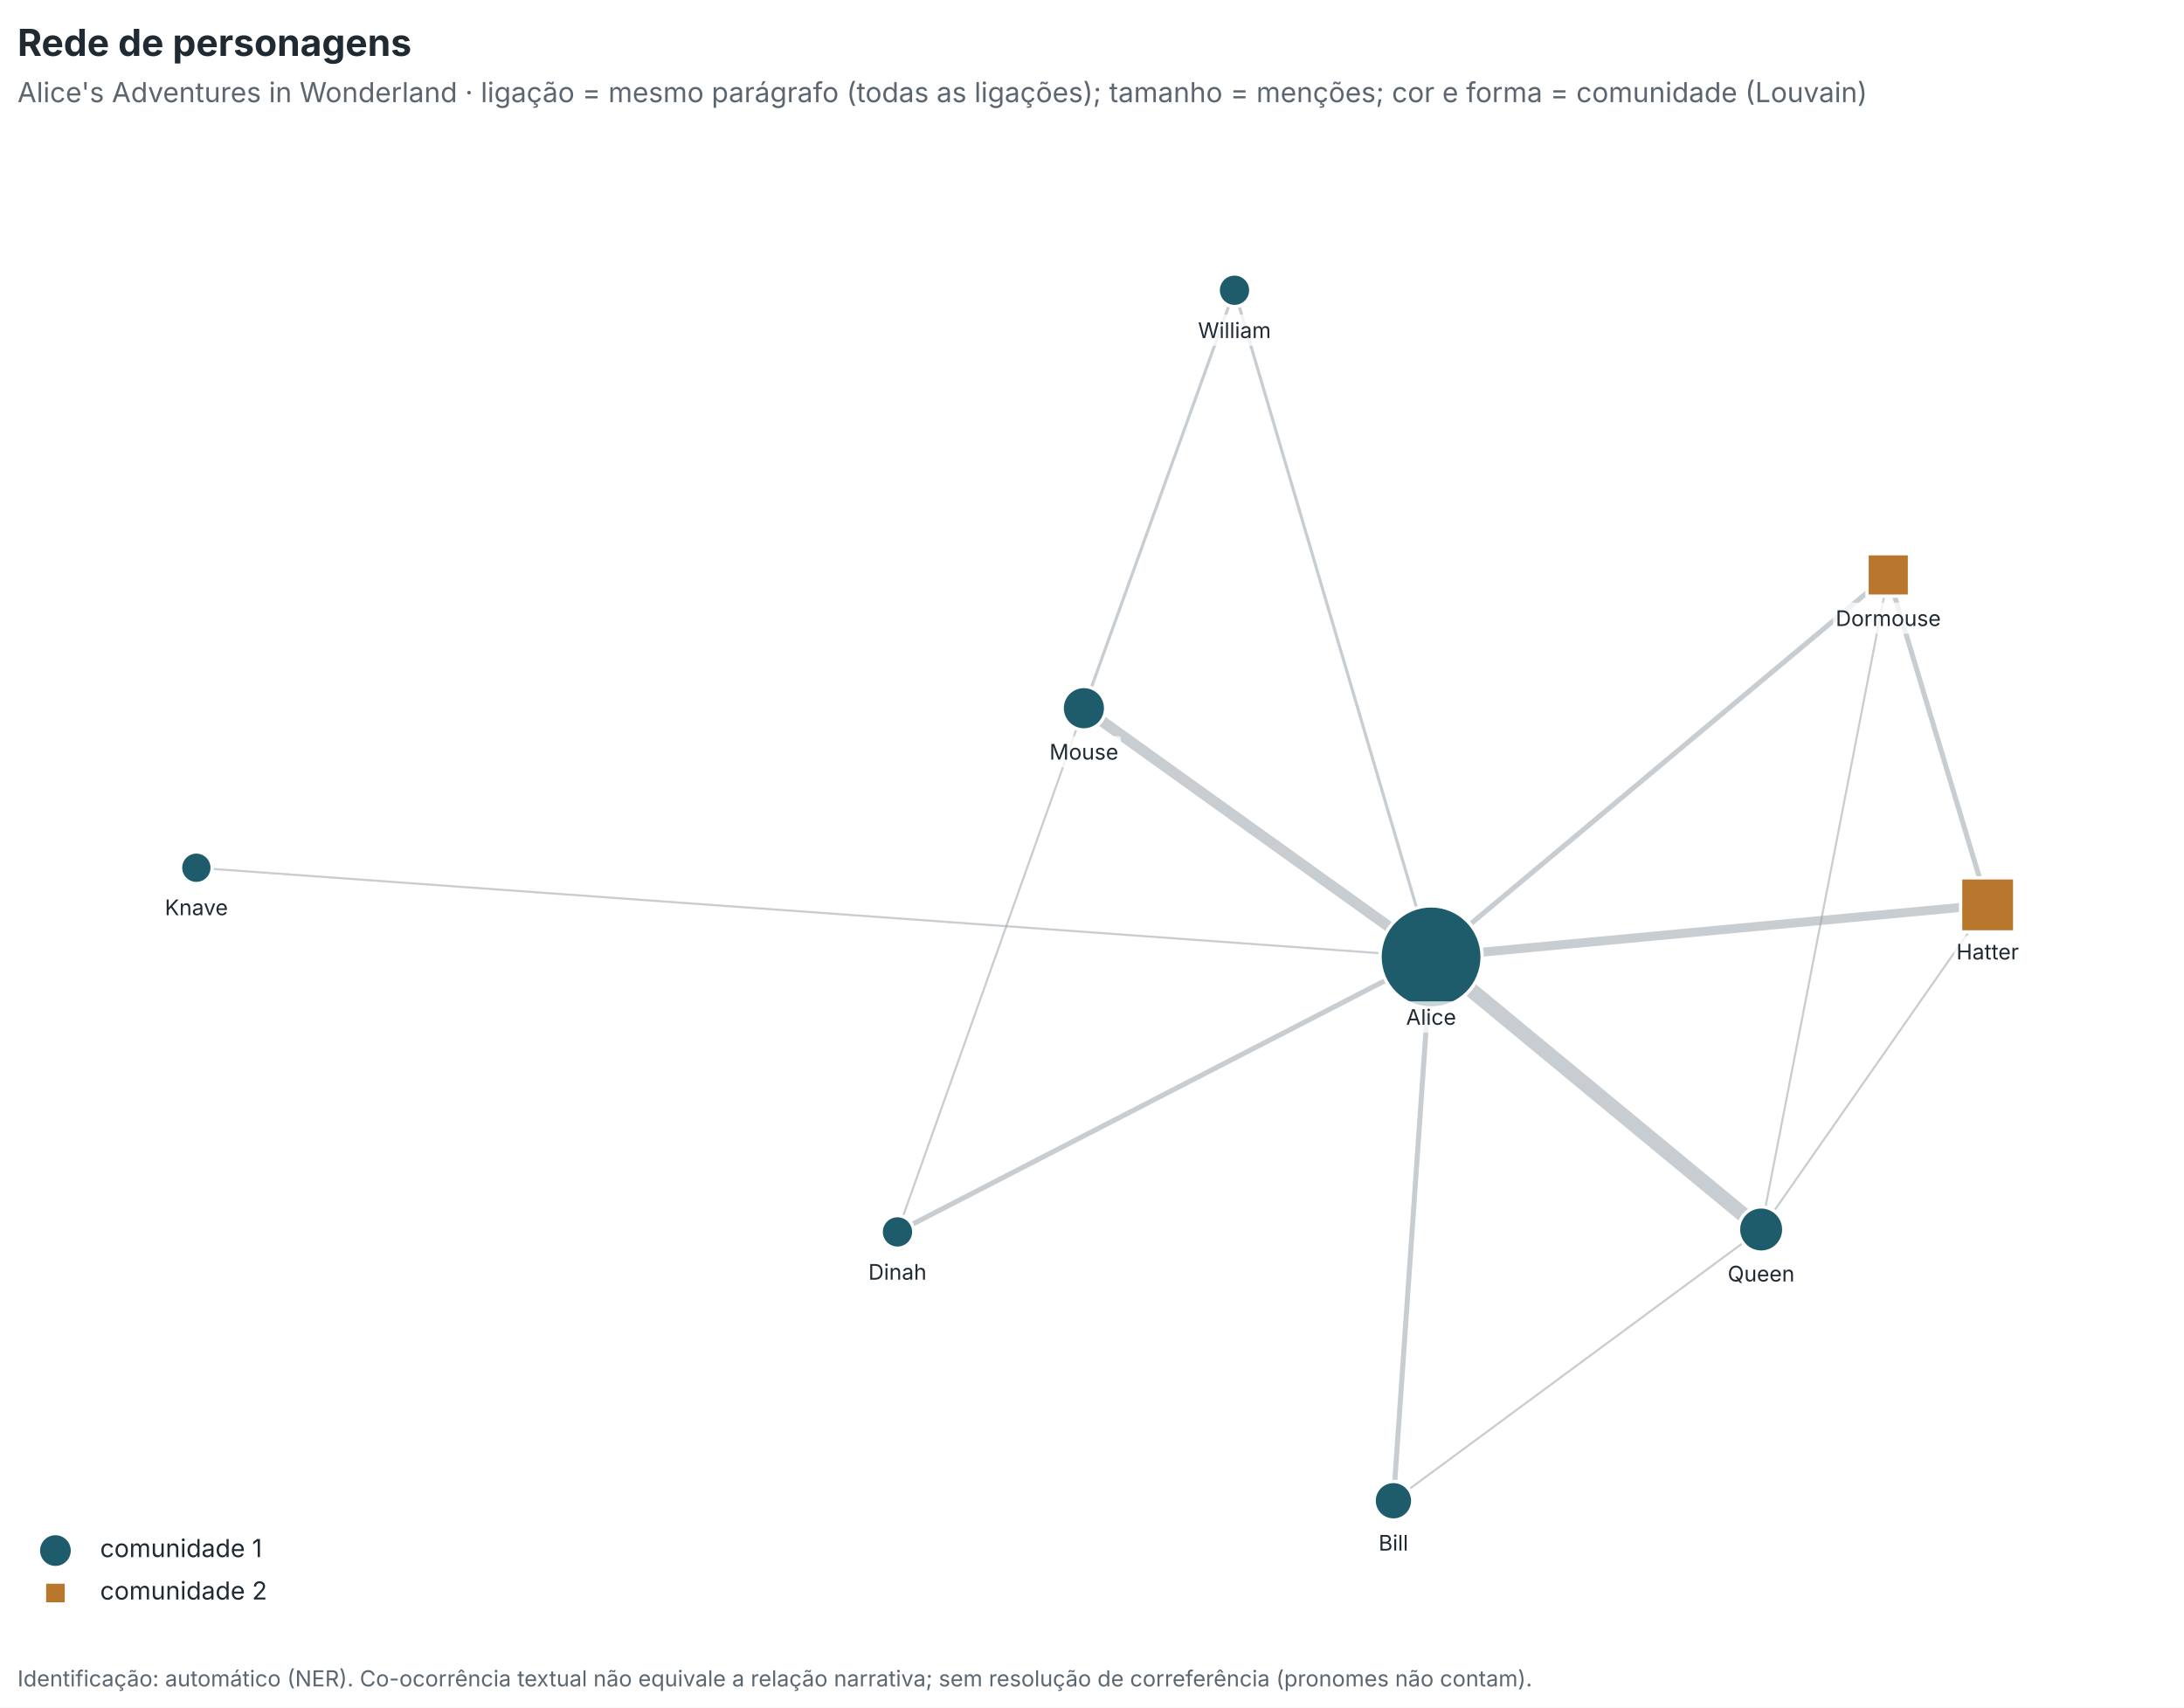
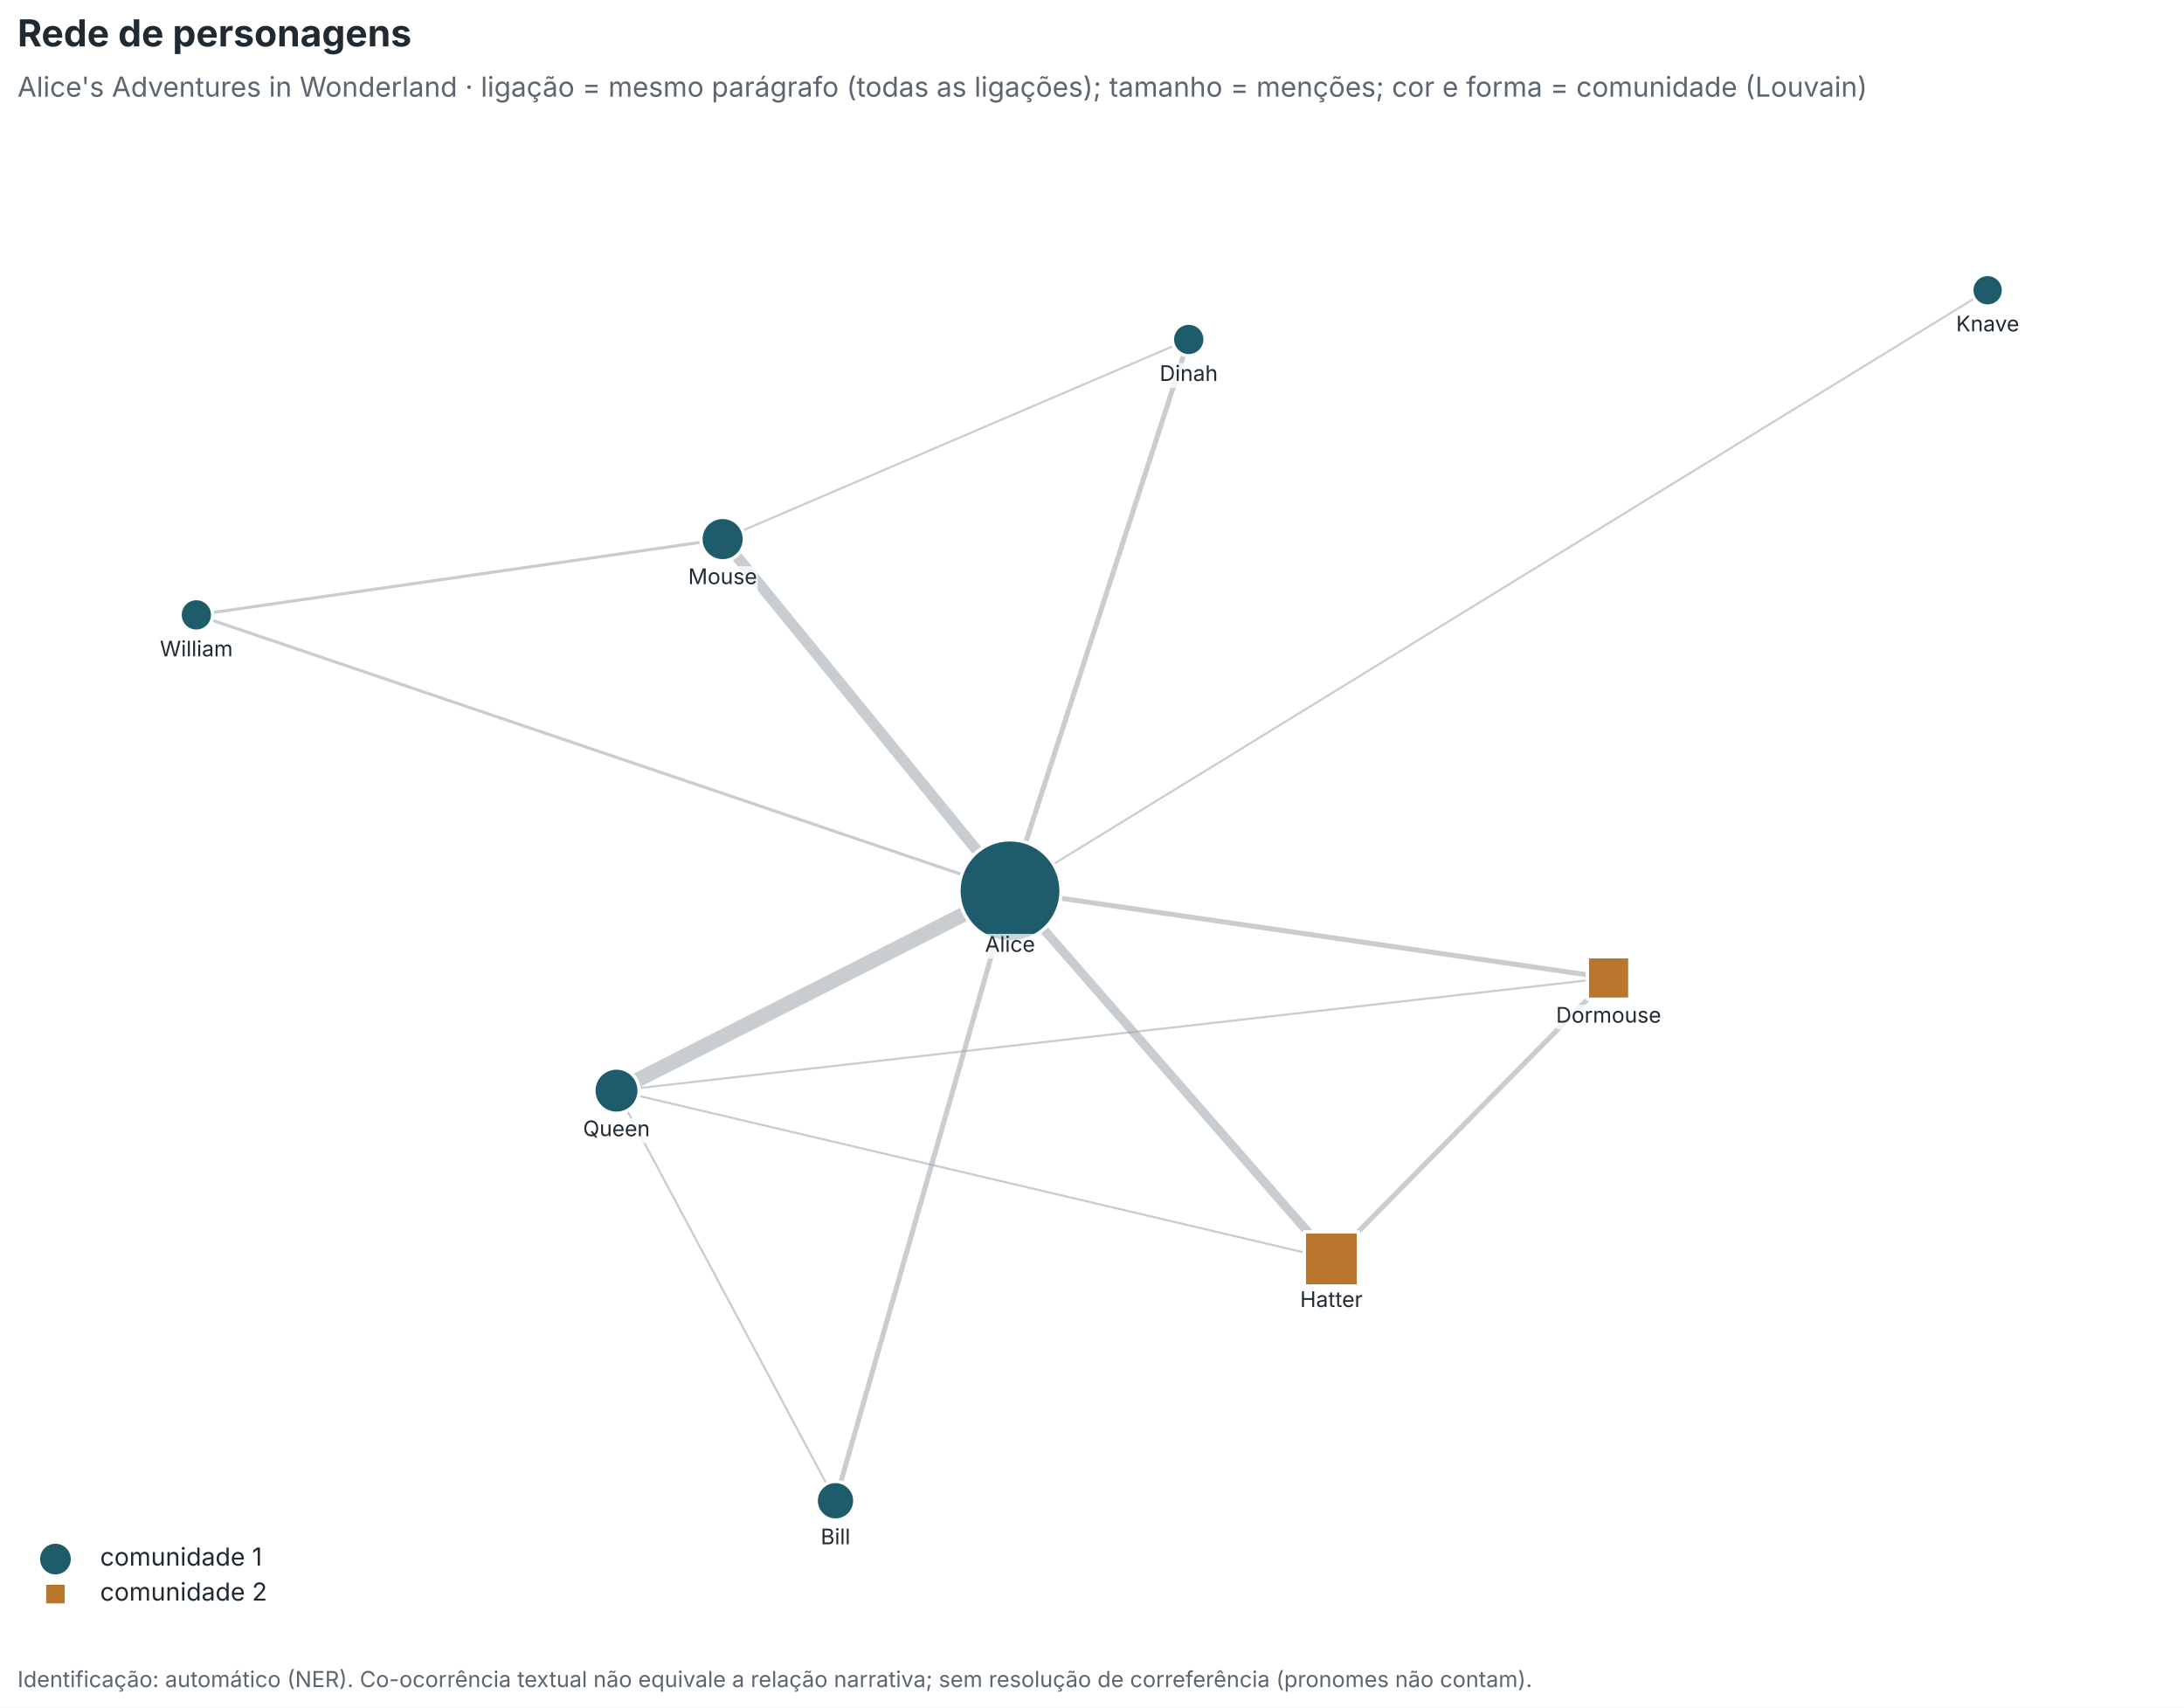
<svg xmlns="http://www.w3.org/2000/svg" xmlns:xlink="http://www.w3.org/1999/xlink" width="792pt" height="619.2pt" viewBox="0 0 792 619.2" version="1.1">
  <defs>
    <style type="text/css">*{stroke-linejoin: round; stroke-linecap: butt}</style>
  </defs>
  <g id="figure_1">
    <g id="patch_1">
      <path d="M 0 619.2  L 792 619.2  L 792 0  L 0 0  z " style="fill: #ffffff" />
    </g>
    <g id="axes_1">
      <g id="LineCollection_1">
-         <path d="M 720.793 328.125  L 518.964 346.988  " clip-path="url(#p9c6acda706)" style="fill: none; stroke: #9aa3ab; stroke-opacity: 0.55; stroke-width: 3.257" />
-         <path d="M 720.793 328.125  L 684.75 208.472  " clip-path="url(#p9c6acda706)" style="fill: none; stroke: #9aa3ab; stroke-opacity: 0.55; stroke-width: 1.829" />
-         <path d="M 720.793 328.125  L 638.658 445.838  " clip-path="url(#p9c6acda706)" style="fill: none; stroke: #9aa3ab; stroke-opacity: 0.55; stroke-width: 0.757" />
-         <path d="M 684.75 208.472  L 518.964 346.988  " clip-path="url(#p9c6acda706)" style="fill: none; stroke: #9aa3ab; stroke-opacity: 0.55; stroke-width: 1.829" />
-         <path d="M 684.75 208.472  L 638.658 445.838  " clip-path="url(#p9c6acda706)" style="fill: none; stroke: #9aa3ab; stroke-opacity: 0.55; stroke-width: 0.757" />
-         <path d="M 393.061 256.805  L 518.964 346.988  " clip-path="url(#p9c6acda706)" style="fill: none; stroke: #9aa3ab; stroke-opacity: 0.55; stroke-width: 3.971" />
-         <path d="M 393.061 256.805  L 447.676 105.249  " clip-path="url(#p9c6acda706)" style="fill: none; stroke: #9aa3ab; stroke-opacity: 0.55; stroke-width: 1.114" />
-         <path d="M 393.061 256.805  L 325.457 446.71  " clip-path="url(#p9c6acda706)" style="fill: none; stroke: #9aa3ab; stroke-opacity: 0.55; stroke-width: 0.757" />
-         <path d="M 447.676 105.249  L 518.964 346.988  " clip-path="url(#p9c6acda706)" style="fill: none; stroke: #9aa3ab; stroke-opacity: 0.55; stroke-width: 1.114" />
-         <path d="M 71.207 314.661  L 518.964 346.988  " clip-path="url(#p9c6acda706)" style="fill: none; stroke: #9aa3ab; stroke-opacity: 0.55; stroke-width: 0.757" />
-         <path d="M 518.964 346.988  L 325.457 446.71  " clip-path="url(#p9c6acda706)" style="fill: none; stroke: #9aa3ab; stroke-opacity: 0.55; stroke-width: 1.829" />
-         <path d="M 518.964 346.988  L 505.312 544.191  " clip-path="url(#p9c6acda706)" style="fill: none; stroke: #9aa3ab; stroke-opacity: 0.55; stroke-width: 1.829" />
-         <path d="M 518.964 346.988  L 638.658 445.838  " clip-path="url(#p9c6acda706)" style="fill: none; stroke: #9aa3ab; stroke-opacity: 0.55; stroke-width: 5.4" />
-         <path d="M 505.312 544.191  L 638.658 445.838  " clip-path="url(#p9c6acda706)" style="fill: none; stroke: #9aa3ab; stroke-opacity: 0.55; stroke-width: 0.757" />
+         <path d="M 583.338 354.616  L 366.267 323.031  " clip-path="url(#pfdcb85946c)" style="fill: none; stroke: #9aa3ab; stroke-opacity: 0.55; stroke-width: 1.829" />
+         <path d="M 583.338 354.616  L 482.809 456.488  " clip-path="url(#pfdcb85946c)" style="fill: none; stroke: #9aa3ab; stroke-opacity: 0.55; stroke-width: 1.829" />
+         <path d="M 583.338 354.616  L 223.565 395.485  " clip-path="url(#pfdcb85946c)" style="fill: none; stroke: #9aa3ab; stroke-opacity: 0.55; stroke-width: 0.757" />
+         <path d="M 720.793 105.249  L 366.267 323.031  " clip-path="url(#pfdcb85946c)" style="fill: none; stroke: #9aa3ab; stroke-opacity: 0.55; stroke-width: 0.757" />
+         <path d="M 366.267 323.031  L 431.082 123.095  " clip-path="url(#pfdcb85946c)" style="fill: none; stroke: #9aa3ab; stroke-opacity: 0.55; stroke-width: 1.829" />
+         <path d="M 366.267 323.031  L 262.055 195.486  " clip-path="url(#pfdcb85946c)" style="fill: none; stroke: #9aa3ab; stroke-opacity: 0.55; stroke-width: 3.971" />
+         <path d="M 366.267 323.031  L 71.207 222.959  " clip-path="url(#pfdcb85946c)" style="fill: none; stroke: #9aa3ab; stroke-opacity: 0.55; stroke-width: 1.114" />
+         <path d="M 366.267 323.031  L 302.982 544.191  " clip-path="url(#pfdcb85946c)" style="fill: none; stroke: #9aa3ab; stroke-opacity: 0.55; stroke-width: 1.829" />
+         <path d="M 366.267 323.031  L 223.565 395.485  " clip-path="url(#pfdcb85946c)" style="fill: none; stroke: #9aa3ab; stroke-opacity: 0.55; stroke-width: 5.4" />
+         <path d="M 366.267 323.031  L 482.809 456.488  " clip-path="url(#pfdcb85946c)" style="fill: none; stroke: #9aa3ab; stroke-opacity: 0.55; stroke-width: 3.257" />
+         <path d="M 431.082 123.095  L 262.055 195.486  " clip-path="url(#pfdcb85946c)" style="fill: none; stroke: #9aa3ab; stroke-opacity: 0.55; stroke-width: 0.757" />
+         <path d="M 71.207 222.959  L 262.055 195.486  " clip-path="url(#pfdcb85946c)" style="fill: none; stroke: #9aa3ab; stroke-opacity: 0.55; stroke-width: 1.114" />
+         <path d="M 223.565 395.485  L 482.809 456.488  " clip-path="url(#pfdcb85946c)" style="fill: none; stroke: #9aa3ab; stroke-opacity: 0.55; stroke-width: 0.757" />
+         <path d="M 223.565 395.485  L 302.982 544.191  " clip-path="url(#pfdcb85946c)" style="fill: none; stroke: #9aa3ab; stroke-opacity: 0.55; stroke-width: 0.757" />
      </g>
      <g id="PathCollection_1">
-         <path d="M 393.061 264.679  C 395.149 264.679 397.151 263.849 398.628 262.373  C 400.104 260.896 400.934 258.893 400.934 256.805  C 400.934 254.717 400.104 252.715 398.628 251.238  C 397.151 249.762 395.149 248.932 393.061 248.932  C 390.973 248.932 388.97 249.762 387.493 251.238  C 386.017 252.715 385.187 254.717 385.187 256.805  C 385.187 258.893 386.017 260.896 387.493 262.373  C 388.97 263.849 390.973 264.679 393.061 264.679  z " clip-path="url(#p9c6acda706)" style="fill: #1f5c6b; stroke: #ffffff; stroke-width: 1.2" />
-         <path d="M 447.676 111.154  C 449.242 111.154 450.744 110.532 451.852 109.425  C 452.959 108.317 453.581 106.815 453.581 105.249  C 453.581 103.683 452.959 102.181 451.852 101.074  C 450.744 99.966 449.242 99.344 447.676 99.344  C 446.11 99.344 444.608 99.966 443.501 101.074  C 442.394 102.181 441.771 103.683 441.771 105.249  C 441.771 106.815 442.394 108.317 443.501 109.425  C 444.608 110.532 446.11 111.154 447.676 111.154  z " clip-path="url(#p9c6acda706)" style="fill: #1f5c6b; stroke: #ffffff; stroke-width: 1.2" />
-         <path d="M 71.207 320.387  C 72.725 320.387 74.182 319.784 75.256 318.71  C 76.329 317.636 76.933 316.18 76.933 314.661  C 76.933 313.143 76.329 311.686 75.256 310.612  C 74.182 309.538 72.725 308.935 71.207 308.935  C 69.688 308.935 68.232 309.538 67.158 310.612  C 66.084 311.686 65.481 313.143 65.481 314.661  C 65.481 316.18 66.084 317.636 67.158 318.71  C 68.232 319.784 69.688 320.387 71.207 320.387  z " clip-path="url(#p9c6acda706)" style="fill: #1f5c6b; stroke: #ffffff; stroke-width: 1.2" />
-         <path d="M 518.964 365.494  C 523.872 365.494 528.58 363.544 532.05 360.074  C 535.521 356.603 537.471 351.896 537.471 346.988  C 537.471 342.08 535.521 337.372 532.05 333.901  C 528.58 330.431 523.872 328.481 518.964 328.481  C 514.056 328.481 509.348 330.431 505.878 333.901  C 502.407 337.372 500.457 342.08 500.457 346.988  C 500.457 351.896 502.407 356.603 505.878 360.074  C 509.348 363.544 514.056 365.494 518.964 365.494  z " clip-path="url(#p9c6acda706)" style="fill: #1f5c6b; stroke: #ffffff; stroke-width: 1.2" />
-         <path d="M 325.457 452.614  C 327.023 452.614 328.525 451.992 329.633 450.885  C 330.74 449.778 331.362 448.276 331.362 446.71  C 331.362 445.144 330.74 443.641 329.633 442.534  C 328.525 441.427 327.023 440.805 325.457 440.805  C 323.891 440.805 322.389 441.427 321.282 442.534  C 320.175 443.641 319.552 445.144 319.552 446.71  C 319.552 448.276 320.175 449.778 321.282 450.885  C 322.389 451.992 323.891 452.614 325.457 452.614  z " clip-path="url(#p9c6acda706)" style="fill: #1f5c6b; stroke: #ffffff; stroke-width: 1.2" />
-         <path d="M 505.312 551.186  C 507.167 551.186 508.947 550.449 510.258 549.137  C 511.57 547.825 512.307 546.046 512.307 544.191  C 512.307 542.336 511.57 540.556 510.258 539.245  C 508.947 537.933 507.167 537.196 505.312 537.196  C 503.457 537.196 501.678 537.933 500.366 539.245  C 499.054 540.556 498.317 542.336 498.317 544.191  C 498.317 546.046 499.054 547.825 500.366 549.137  C 501.678 550.449 503.457 551.186 505.312 551.186  z " clip-path="url(#p9c6acda706)" style="fill: #1f5c6b; stroke: #ffffff; stroke-width: 1.2" />
-         <path d="M 638.658 454.04  C 640.833 454.04 642.92 453.176 644.458 451.638  C 645.996 450.1 646.86 448.013 646.86 445.838  C 646.86 443.663 645.996 441.576 644.458 440.038  C 642.92 438.5 640.833 437.636 638.658 437.636  C 636.483 437.636 634.396 438.5 632.858 440.038  C 631.32 441.576 630.456 443.663 630.456 445.838  C 630.456 448.013 631.32 450.1 632.858 451.638  C 634.396 453.176 636.483 454.04 638.658 454.04  z " clip-path="url(#p9c6acda706)" style="fill: #1f5c6b; stroke: #ffffff; stroke-width: 1.2" />
+         <path d="M 720.793 110.975  C 722.312 110.975 723.768 110.372 724.842 109.298  C 725.916 108.224 726.519 106.768 726.519 105.249  C 726.519 103.731 725.916 102.274 724.842 101.2  C 723.768 100.126 722.312 99.523 720.793 99.523  C 719.275 99.523 717.818 100.126 716.744 101.2  C 715.671 102.274 715.067 103.731 715.067 105.249  C 715.067 106.768 715.671 108.224 716.744 109.298  C 717.818 110.372 719.275 110.975 720.793 110.975  z " clip-path="url(#pfdcb85946c)" style="fill: #1f5c6b; stroke: #ffffff; stroke-width: 1.2" />
+         <path d="M 366.267 341.538  C 371.175 341.538 375.883 339.588 379.353 336.117  C 382.824 332.647 384.774 327.939 384.774 323.031  C 384.774 318.123 382.824 313.415 379.353 309.945  C 375.883 306.474 371.175 304.524 366.267 304.524  C 361.359 304.524 356.651 306.474 353.181 309.945  C 349.71 313.415 347.76 318.123 347.76 323.031  C 347.76 327.939 349.71 332.647 353.181 336.117  C 356.651 339.588 361.359 341.538 366.267 341.538  z " clip-path="url(#pfdcb85946c)" style="fill: #1f5c6b; stroke: #ffffff; stroke-width: 1.2" />
+         <path d="M 431.082 129  C 432.648 129 434.15 128.378 435.257 127.27  C 436.365 126.163 436.987 124.661 436.987 123.095  C 436.987 121.529 436.365 120.027 435.257 118.919  C 434.15 117.812 432.648 117.19 431.082 117.19  C 429.516 117.19 428.014 117.812 426.907 118.919  C 425.799 120.027 425.177 121.529 425.177 123.095  C 425.177 124.661 425.799 126.163 426.907 127.27  C 428.014 128.378 429.516 129 431.082 129  z " clip-path="url(#pfdcb85946c)" style="fill: #1f5c6b; stroke: #ffffff; stroke-width: 1.2" />
+         <path d="M 71.207 228.864  C 72.773 228.864 74.275 228.242 75.382 227.135  C 76.49 226.028 77.112 224.525 77.112 222.959  C 77.112 221.393 76.49 219.891 75.382 218.784  C 74.275 217.677 72.773 217.055 71.207 217.055  C 69.641 217.055 68.139 217.677 67.031 218.784  C 65.924 219.891 65.302 221.393 65.302 222.959  C 65.302 224.525 65.924 226.028 67.031 227.135  C 68.139 228.242 69.641 228.864 71.207 228.864  z " clip-path="url(#pfdcb85946c)" style="fill: #1f5c6b; stroke: #ffffff; stroke-width: 1.2" />
+         <path d="M 223.565 403.687  C 225.74 403.687 227.827 402.823 229.365 401.285  C 230.903 399.747 231.767 397.66 231.767 395.485  C 231.767 393.31 230.903 391.224 229.365 389.685  C 227.827 388.147 225.74 387.283 223.565 387.283  C 221.39 387.283 219.304 388.147 217.766 389.685  C 216.227 391.224 215.363 393.31 215.363 395.485  C 215.363 397.66 216.227 399.747 217.766 401.285  C 219.304 402.823 221.39 403.687 223.565 403.687  z " clip-path="url(#pfdcb85946c)" style="fill: #1f5c6b; stroke: #ffffff; stroke-width: 1.2" />
+         <path d="M 302.982 551.186  C 304.837 551.186 306.616 550.449 307.928 549.137  C 309.24 547.825 309.977 546.046 309.977 544.191  C 309.977 542.336 309.24 540.556 307.928 539.245  C 306.616 537.933 304.837 537.196 302.982 537.196  C 301.127 537.196 299.347 537.933 298.036 539.245  C 296.724 540.556 295.987 542.336 295.987 544.191  C 295.987 546.046 296.724 547.825 298.036 549.137  C 299.347 550.449 301.127 551.186 302.982 551.186  z " clip-path="url(#pfdcb85946c)" style="fill: #1f5c6b; stroke: #ffffff; stroke-width: 1.2" />
+         <path d="M 262.055 203.359  C 264.143 203.359 266.146 202.53 267.622 201.053  C 269.099 199.577 269.928 197.574 269.928 195.486  C 269.928 193.398 269.099 191.395 267.622 189.919  C 266.146 188.443 264.143 187.613 262.055 187.613  C 259.967 187.613 257.964 188.443 256.488 189.919  C 255.011 191.395 254.182 193.398 254.182 195.486  C 254.182 197.574 255.011 199.577 256.488 201.053  C 257.964 202.53 259.967 203.359 262.055 203.359  z " clip-path="url(#pfdcb85946c)" style="fill: #1f5c6b; stroke: #ffffff; stroke-width: 1.2" />
      </g>
      <g id="PathCollection_2">
-         <path d="M 710.983 337.936  L 730.604 337.936  L 730.604 318.314  L 710.983 318.314  z " clip-path="url(#p9c6acda706)" style="fill: #b9772e; stroke: #ffffff; stroke-width: 1.2" />
-         <path d="M 677.053 216.169  L 692.447 216.169  L 692.447 200.775  L 677.053 200.775  z " clip-path="url(#p9c6acda706)" style="fill: #b9772e; stroke: #ffffff; stroke-width: 1.2" />
+         <path d="M 575.641 362.313  L 591.035 362.313  L 591.035 346.919  L 575.641 346.919  z " clip-path="url(#pfdcb85946c)" style="fill: #b9772e; stroke: #ffffff; stroke-width: 1.2" />
+         <path d="M 472.998 466.298  L 492.619 466.298  L 492.619 446.677  L 472.998 446.677  z " clip-path="url(#pfdcb85946c)" style="fill: #b9772e; stroke: #ffffff; stroke-width: 1.2" />
      </g>
      <g id="text_1">
        <g id="patch_2">
-           <path d="M 709.544 350.737  L 732.042 350.737  Q 732.978 350.737 732.978 349.801  L 732.978 340.363  Q 732.978 339.427 732.042 339.427  L 709.544 339.427  Q 708.608 339.427 708.608 340.363  L 708.608 349.801  Q 708.608 350.737 709.544 350.737  z " style="fill: #ffffff; opacity: 0.75" />
+           <path d="M 565.277 373.302  L 601.399 373.302  Q 602.335 373.302 602.335 372.366  L 602.335 365.26  Q 602.335 364.324 601.399 364.324  L 565.277 364.324  Q 564.341 364.324 564.341 365.26  L 564.341 372.366  Q 564.341 373.302 565.277 373.302  z " style="fill: #ffffff; opacity: 0.75" />
        </g>
-         <text style="font-size: 7.8px; font-family: 'Inter', 'Source Sans 3', 'Source Sans Pro', 'Helvetica Neue', 'Arial', 'DejaVu Sans', sans-serif; text-anchor: middle; fill: #1f2a33" x="720.793" y="347.919" transform="rotate(-0 720.7932 347.9191)">Hatter</text>
+         <text style="font-size: 7.8px; font-family: 'Inter', 'Source Sans 3', 'Source Sans Pro', 'Helvetica Neue', 'Arial', 'DejaVu Sans', sans-serif; text-anchor: middle; fill: #1f2a33" x="583.338" y="370.83" transform="rotate(-0 583.3378 370.8296)">Dormouse</text>
      </g>
      <g id="text_2">
        <g id="patch_3">
-           <path d="M 665.675 229.816  L 703.825 229.816  Q 704.761 229.816 704.761 228.88  L 704.761 219.443  Q 704.761 218.507 703.825 218.507  L 665.675 218.507  Q 664.739 218.507 664.739 219.443  L 664.739 228.88  Q 664.739 229.816 665.675 229.816  z " style="fill: #ffffff; opacity: 0.75" />
+           <path d="M 709.885 122.635  L 731.702 122.635  Q 732.638 122.635 732.638 121.699  L 732.638 114.593  Q 732.638 113.657 731.702 113.657  L 709.885 113.657  Q 708.949 113.657 708.949 114.593  L 708.949 121.699  Q 708.949 122.635 709.885 122.635  z " style="fill: #ffffff; opacity: 0.75" />
        </g>
-         <text style="font-size: 7.8px; font-family: 'Inter', 'Source Sans 3', 'Source Sans Pro', 'Helvetica Neue', 'Arial', 'DejaVu Sans', sans-serif; text-anchor: middle; fill: #1f2a33" x="684.75" y="226.999" transform="rotate(-0 684.7499 226.999)">Dormouse</text>
+         <text style="font-size: 7.8px; font-family: 'Inter', 'Source Sans 3', 'Source Sans Pro', 'Helvetica Neue', 'Arial', 'DejaVu Sans', sans-serif; text-anchor: middle; fill: #1f2a33" x="720.793" y="120.162" transform="rotate(-0 720.7932 120.1623)">Knave</text>
      </g>
      <g id="text_3">
        <g id="patch_4">
-           <path d="M 380.561 278.259  L 405.56 278.259  Q 406.496 278.259 406.496 277.323  L 406.496 267.885  Q 406.496 266.949 405.56 266.949  L 380.561 266.949  Q 379.625 266.949 379.625 267.885  L 379.625 277.323  Q 379.625 278.259 380.561 278.259  z " style="fill: #ffffff; opacity: 0.75" />
+           <path d="M 357.819 347.613  L 374.715 347.613  Q 375.651 347.613 375.651 346.677  L 375.651 339.57  Q 375.651 338.634 374.715 338.634  L 357.819 338.634  Q 356.883 338.634 356.883 339.57  L 356.883 346.677  Q 356.883 347.613 357.819 347.613  z " style="fill: #ffffff; opacity: 0.75" />
        </g>
-         <text style="font-size: 7.8px; font-family: 'Inter', 'Source Sans 3', 'Source Sans Pro', 'Helvetica Neue', 'Arial', 'DejaVu Sans', sans-serif; text-anchor: middle; fill: #1f2a33" x="393.061" y="275.442" transform="rotate(-0 393.0605 275.4417)">Mouse</text>
+         <text style="font-size: 7.8px; font-family: 'Inter', 'Source Sans 3', 'Source Sans Pro', 'Helvetica Neue', 'Arial', 'DejaVu Sans', sans-serif; text-anchor: middle; fill: #1f2a33" x="366.267" y="345.14" transform="rotate(-0 366.2669 345.1397)">Alice</text>
      </g>
      <g id="text_4">
        <g id="patch_5">
-           <path d="M 434.449 125.388  L 460.903 125.388  Q 461.839 125.388 461.839 124.452  L 461.839 115.015  Q 461.839 114.079 460.903 114.079  L 434.449 114.079  Q 433.513 114.079 433.513 115.015  L 433.513 124.452  Q 433.513 125.388 434.449 125.388  z " style="fill: #ffffff; opacity: 0.75" />
+           <path d="M 421.04 140.612  L 441.125 140.612  Q 442.061 140.612 442.061 139.676  L 442.061 132.57  Q 442.061 131.634 441.125 131.634  L 421.04 131.634  Q 420.104 131.634 420.104 132.57  L 420.104 139.676  Q 420.104 140.612 421.04 140.612  z " style="fill: #ffffff; opacity: 0.75" />
        </g>
-         <text style="font-size: 7.8px; font-family: 'Inter', 'Source Sans 3', 'Source Sans Pro', 'Helvetica Neue', 'Arial', 'DejaVu Sans', sans-serif; text-anchor: middle; fill: #1f2a33" x="447.676" y="122.571" transform="rotate(-0 447.6763 122.5709)">William</text>
+         <text style="font-size: 7.8px; font-family: 'Inter', 'Source Sans 3', 'Source Sans Pro', 'Helvetica Neue', 'Arial', 'DejaVu Sans', sans-serif; text-anchor: middle; fill: #1f2a33" x="431.082" y="138.139" transform="rotate(-0 431.082 138.1394)">Dinah</text>
      </g>
      <g id="text_5">
        <g id="patch_6">
-           <path d="M 59.76 334.665  L 82.653 334.665  Q 83.589 334.665 83.589 333.729  L 83.589 324.291  Q 83.589 323.355 82.653 323.355  L 59.76 323.355  Q 58.824 323.355 58.824 324.291  L 58.824 333.729  Q 58.824 334.665 59.76 334.665  z " style="fill: #ffffff; opacity: 0.75" />
+           <path d="M 58.711 240.477  L 83.703 240.477  Q 84.639 240.477 84.639 239.541  L 84.639 232.434  Q 84.639 231.498 83.703 231.498  L 58.711 231.498  Q 57.775 231.498 57.775 232.434  L 57.775 239.541  Q 57.775 240.477 58.711 240.477  z " style="fill: #ffffff; opacity: 0.75" />
        </g>
-         <text style="font-size: 7.8px; font-family: 'Inter', 'Source Sans 3', 'Source Sans Pro', 'Helvetica Neue', 'Arial', 'DejaVu Sans', sans-serif; text-anchor: middle; fill: #1f2a33" x="71.207" y="331.848" transform="rotate(-0 71.20681 331.8475)">Knave</text>
+         <text style="font-size: 7.8px; font-family: 'Inter', 'Source Sans 3', 'Source Sans Pro', 'Helvetica Neue', 'Arial', 'DejaVu Sans', sans-serif; text-anchor: middle; fill: #1f2a33" x="71.207" y="238.004" transform="rotate(-0 71.20681 238.004)">William</text>
      </g>
      <g id="text_6">
        <g id="patch_7">
-           <path d="M 509.883 374.408  L 528.046 374.408  Q 528.982 374.408 528.982 373.472  L 528.982 364.034  Q 528.982 363.098 528.046 363.098  L 509.883 363.098  Q 508.947 363.098 508.947 364.034  L 508.947 373.472  Q 508.947 374.408 509.883 374.408  z " style="fill: #ffffff; opacity: 0.75" />
+           <path d="M 212.076 414.474  L 235.054 414.474  Q 235.99 414.474 235.99 413.538  L 235.99 406.432  Q 235.99 405.496 235.054 405.496  L 212.076 405.496  Q 211.14 405.496 211.14 406.432  L 211.14 413.538  Q 211.14 414.474 212.076 414.474  z " style="fill: #ffffff; opacity: 0.75" />
        </g>
-         <text style="font-size: 7.8px; font-family: 'Inter', 'Source Sans 3', 'Source Sans Pro', 'Helvetica Neue', 'Arial', 'DejaVu Sans', sans-serif; text-anchor: middle; fill: #1f2a33" x="518.964" y="371.591" transform="rotate(-0 518.9642 371.5906)">Alice</text>
+         <text style="font-size: 7.8px; font-family: 'Inter', 'Source Sans 3', 'Source Sans Pro', 'Helvetica Neue', 'Arial', 'DejaVu Sans', sans-serif; text-anchor: middle; fill: #1f2a33" x="223.565" y="412.001" transform="rotate(-0 223.5652 412.0014)">Queen</text>
      </g>
      <g id="text_7">
        <g id="patch_8">
-           <path d="M 314.898 466.849  L 336.017 466.849  Q 336.953 466.849 336.953 465.913  L 336.953 456.475  Q 336.953 455.539 336.017 455.539  L 314.898 455.539  Q 313.962 455.539 313.962 456.475  L 313.962 465.913  Q 313.962 466.849 314.898 466.849  z " style="fill: #ffffff; opacity: 0.75" />
+           <path d="M 297.713 562.442  L 308.251 562.442  Q 309.187 562.442 309.187 561.506  L 309.187 554.399  Q 309.187 553.463 308.251 553.463  L 297.713 553.463  Q 296.777 553.463 296.777 554.399  L 296.777 561.506  Q 296.777 562.442 297.713 562.442  z " style="fill: #ffffff; opacity: 0.75" />
        </g>
-         <text style="font-size: 7.8px; font-family: 'Inter', 'Source Sans 3', 'Source Sans Pro', 'Helvetica Neue', 'Arial', 'DejaVu Sans', sans-serif; text-anchor: middle; fill: #1f2a33" x="325.457" y="464.031" transform="rotate(-0 325.4574 464.0313)">Dinah</text>
+         <text style="font-size: 7.8px; font-family: 'Inter', 'Source Sans 3', 'Source Sans Pro', 'Helvetica Neue', 'Arial', 'DejaVu Sans', sans-serif; text-anchor: middle; fill: #1f2a33" x="302.982" y="559.969" transform="rotate(-0 302.9818 559.9687)">Bill</text>
      </g>
      <g id="text_8">
        <g id="patch_9">
-           <path d="M 499.927 565.086  L 510.698 565.086  Q 511.634 565.086 511.634 564.15  L 511.634 554.712  Q 511.634 553.776 510.698 553.776  L 499.927 553.776  Q 498.991 553.776 498.991 554.712  L 498.991 564.15  Q 498.991 565.086 499.927 565.086  z " style="fill: #ffffff; opacity: 0.75" />
+           <path d="M 472.048 476.404  L 493.569 476.404  Q 494.505 476.404 494.505 475.468  L 494.505 468.361  Q 494.505 467.425 493.569 467.425  L 472.048 467.425  Q 471.112 467.425 471.112 468.361  L 471.112 475.468  Q 471.112 476.404 472.048 476.404  z " style="fill: #ffffff; opacity: 0.75" />
        </g>
-         <text style="font-size: 7.8px; font-family: 'Inter', 'Source Sans 3', 'Source Sans Pro', 'Helvetica Neue', 'Arial', 'DejaVu Sans', sans-serif; text-anchor: middle; fill: #1f2a33" x="505.312" y="562.268" transform="rotate(-0 505.3122 562.2684)">Bill</text>
+         <text style="font-size: 7.8px; font-family: 'Inter', 'Source Sans 3', 'Source Sans Pro', 'Helvetica Neue', 'Arial', 'DejaVu Sans', sans-serif; text-anchor: middle; fill: #1f2a33" x="482.809" y="473.931" transform="rotate(-0 482.8085 473.9311)">Hatter</text>
      </g>
      <g id="text_9">
        <g id="patch_10">
-           <path d="M 626.519 467.494  L 650.797 467.494  Q 651.733 467.494 651.733 466.558  L 651.733 457.12  Q 651.733 456.184 650.797 456.184  L 626.519 456.184  Q 625.583 456.184 625.583 457.12  L 625.583 466.558  Q 625.583 467.494 626.519 467.494  z " style="fill: #ffffff; opacity: 0.75" />
+           <path d="M 250.207 214.279  L 273.903 214.279  Q 274.839 214.279 274.839 213.343  L 274.839 206.237  Q 274.839 205.301 273.903 205.301  L 250.207 205.301  Q 249.271 205.301 249.271 206.237  L 249.271 213.343  Q 249.271 214.279 250.207 214.279  z " style="fill: #ffffff; opacity: 0.75" />
        </g>
-         <text style="font-size: 7.8px; font-family: 'Inter', 'Source Sans 3', 'Source Sans Pro', 'Helvetica Neue', 'Arial', 'DejaVu Sans', sans-serif; text-anchor: middle; fill: #1f2a33" x="638.658" y="464.677" transform="rotate(-0 638.6579 464.6766)">Queen</text>
+         <text style="font-size: 7.8px; font-family: 'Inter', 'Source Sans 3', 'Source Sans Pro', 'Helvetica Neue', 'Arial', 'DejaVu Sans', sans-serif; text-anchor: middle; fill: #1f2a33" x="262.055" y="211.806" transform="rotate(-0 262.0549 211.8062)">Mouse</text>
      </g>
      <g id="legend_1">
        <g id="PathCollection_3">
          <defs>
-             <path id="m8e73b99397" d="M 0 6.164  C 1.635 6.164 3.203 5.515 4.359 4.359  C 5.515 3.203 6.164 1.635 6.164 0  C 6.164 -1.635 5.515 -3.203 4.359 -4.359  C 3.203 -5.515 1.635 -6.164 0 -6.164  C -1.635 -6.164 -3.203 -5.515 -4.359 -4.359  C -5.515 -3.203 -6.164 -1.635 -6.164 0  C -6.164 1.635 -5.515 3.203 -4.359 4.359  C -3.203 5.515 -1.635 6.164 0 6.164  z " style="stroke: #ffffff; stroke-width: 1.2" />
+             <path id="m4d2d5a6ef7" d="M 0 6.164  C 1.635 6.164 3.203 5.515 4.359 4.359  C 5.515 3.203 6.164 1.635 6.164 0  C 6.164 -1.635 5.515 -3.203 4.359 -4.359  C 3.203 -5.515 1.635 -6.164 0 -6.164  C -1.635 -6.164 -3.203 -5.515 -4.359 -4.359  C -5.515 -3.203 -6.164 -1.635 -6.164 0  C -6.164 1.635 -5.515 3.203 -4.359 4.359  C -3.203 5.515 -1.635 6.164 0 6.164  z " style="stroke: #ffffff; stroke-width: 1.2" />
          </defs>
          <g>
-             <use xlink:href="#m8e73b99397" x="20.1" y="562.257" style="fill: #1f5c6b; stroke: #ffffff; stroke-width: 1.2" />
+             <use xlink:href="#m4d2d5a6ef7" x="20.1" y="565.344" style="fill: #1f5c6b; stroke: #ffffff; stroke-width: 1.2" />
          </g>
        </g>
        <g id="text_10">
-           <text style="font-size: 9px; font-family: 'Inter', 'Source Sans 3', 'Source Sans Pro', 'Helvetica Neue', 'Arial', 'DejaVu Sans', sans-serif; text-anchor: start; fill: #1f2a33" x="36.3" y="564.619" transform="rotate(-0 36.30024 564.6192)">comunidade 1</text>
+           <text style="font-size: 9px; font-family: 'Inter', 'Source Sans 3', 'Source Sans Pro', 'Helvetica Neue', 'Arial', 'DejaVu Sans', sans-serif; text-anchor: start; fill: #1f2a33" x="36.3" y="567.707" transform="rotate(-0 36.30024 567.7066)">comunidade 1</text>
        </g>
        <g id="PathCollection_4">
          <defs>
-             <path id="m728f59751b" d="M -3.968 3.968  L 3.968 3.968  L 3.968 -3.968  L -3.968 -3.968  z " style="stroke: #ffffff; stroke-width: 1.2" />
+             <path id="mf805646785" d="M -3.968 3.968  L 3.968 3.968  L 3.968 -3.968  L -3.968 -3.968  z " style="stroke: #ffffff; stroke-width: 1.2" />
          </defs>
          <g>
-             <use xlink:href="#m728f59751b" x="20.1" y="577.646" style="fill: #b9772e; stroke: #ffffff; stroke-width: 1.2" />
+             <use xlink:href="#mf805646785" x="20.1" y="578.044" style="fill: #b9772e; stroke: #ffffff; stroke-width: 1.2" />
          </g>
        </g>
        <g id="text_11">
-           <text style="font-size: 9px; font-family: 'Inter', 'Source Sans 3', 'Source Sans Pro', 'Helvetica Neue', 'Arial', 'DejaVu Sans', sans-serif; text-anchor: start; fill: #1f2a33" x="36.3" y="580.009" transform="rotate(-0 36.30024 580.0089)">comunidade 2</text>
+           <text style="font-size: 9px; font-family: 'Inter', 'Source Sans 3', 'Source Sans Pro', 'Helvetica Neue', 'Arial', 'DejaVu Sans', sans-serif; text-anchor: start; fill: #1f2a33" x="36.3" y="580.406" transform="rotate(-0 36.30024 580.4065)">comunidade 2</text>
        </g>
      </g>
    </g>
    <g id="text_12">
-       <text style="font-weight: 700; font-size: 13.5px; font-family: 'Inter', 'Source Sans 3', 'Source Sans Pro', 'Helvetica Neue', 'Arial', 'DejaVu Sans', sans-serif; text-anchor: start; fill: #1f2a33" x="6.336" y="20.278" transform="rotate(-0 6.336 20.27812)">Rede de personagens</text>
+       <text style="font-weight: 700; font-size: 13.5px; font-family: 'Inter', 'Source Sans 3', 'Source Sans Pro', 'Helvetica Neue', 'Arial', 'DejaVu Sans', sans-serif; text-anchor: start; fill: #1f2a33" x="6.336" y="16.84" transform="rotate(-0 6.336 16.83984)">Rede de personagens</text>
    </g>
    <g id="text_13">
-       <text style="font-size: 10px; font-family: 'Inter', 'Source Sans 3', 'Source Sans Pro', 'Helvetica Neue', 'Arial', 'DejaVu Sans', sans-serif; text-anchor: start; fill: #5b6670" x="6.336" y="37.047" transform="rotate(-0 6.336 37.0475)">Alice's Adventures in Wonderland · ligação = mesmo parágrafo (todas as ligações); tamanho = menções; cor e forma = comunidade (Louvain)</text>
+       <text style="font-size: 10px; font-family: 'Inter', 'Source Sans 3', 'Source Sans Pro', 'Helvetica Neue', 'Arial', 'DejaVu Sans', sans-serif; text-anchor: start; fill: #5b6670" x="6.336" y="35.06" transform="rotate(-0 6.336 35.06)">Alice's Adventures in Wonderland · ligação = mesmo parágrafo (todas as ligações); tamanho = menções; cor e forma = comunidade (Louvain)</text>
    </g>
    <g id="text_14">
-       <text style="font-size: 8px; font-family: 'Inter', 'Source Sans 3', 'Source Sans Pro', 'Helvetica Neue', 'Arial', 'DejaVu Sans', sans-serif; text-anchor: start; fill: #5b6670" x="6.336" y="611.51" transform="rotate(-0 6.336 611.5103)">Identificação: automático (NER). Co-ocorrência textual não equivale a relação narrativa; sem resolução de correferência (pronomes não contam).</text>
+       <text style="font-size: 8px; font-family: 'Inter', 'Source Sans 3', 'Source Sans Pro', 'Helvetica Neue', 'Arial', 'DejaVu Sans', sans-serif; text-anchor: start; fill: #5b6670" x="6.336" y="611.768" transform="rotate(-0 6.336 611.7675)">Identificação: automático (NER). Co-ocorrência textual não equivale a relação narrativa; sem resolução de correferência (pronomes não contam).</text>
    </g>
  </g>
  <defs>
-     <clipPath id="p9c6acda706">
+     <clipPath id="pfdcb85946c">
      <rect x="3" y="59.16" width="786" height="531.12" />
    </clipPath>
  </defs>
</svg>
